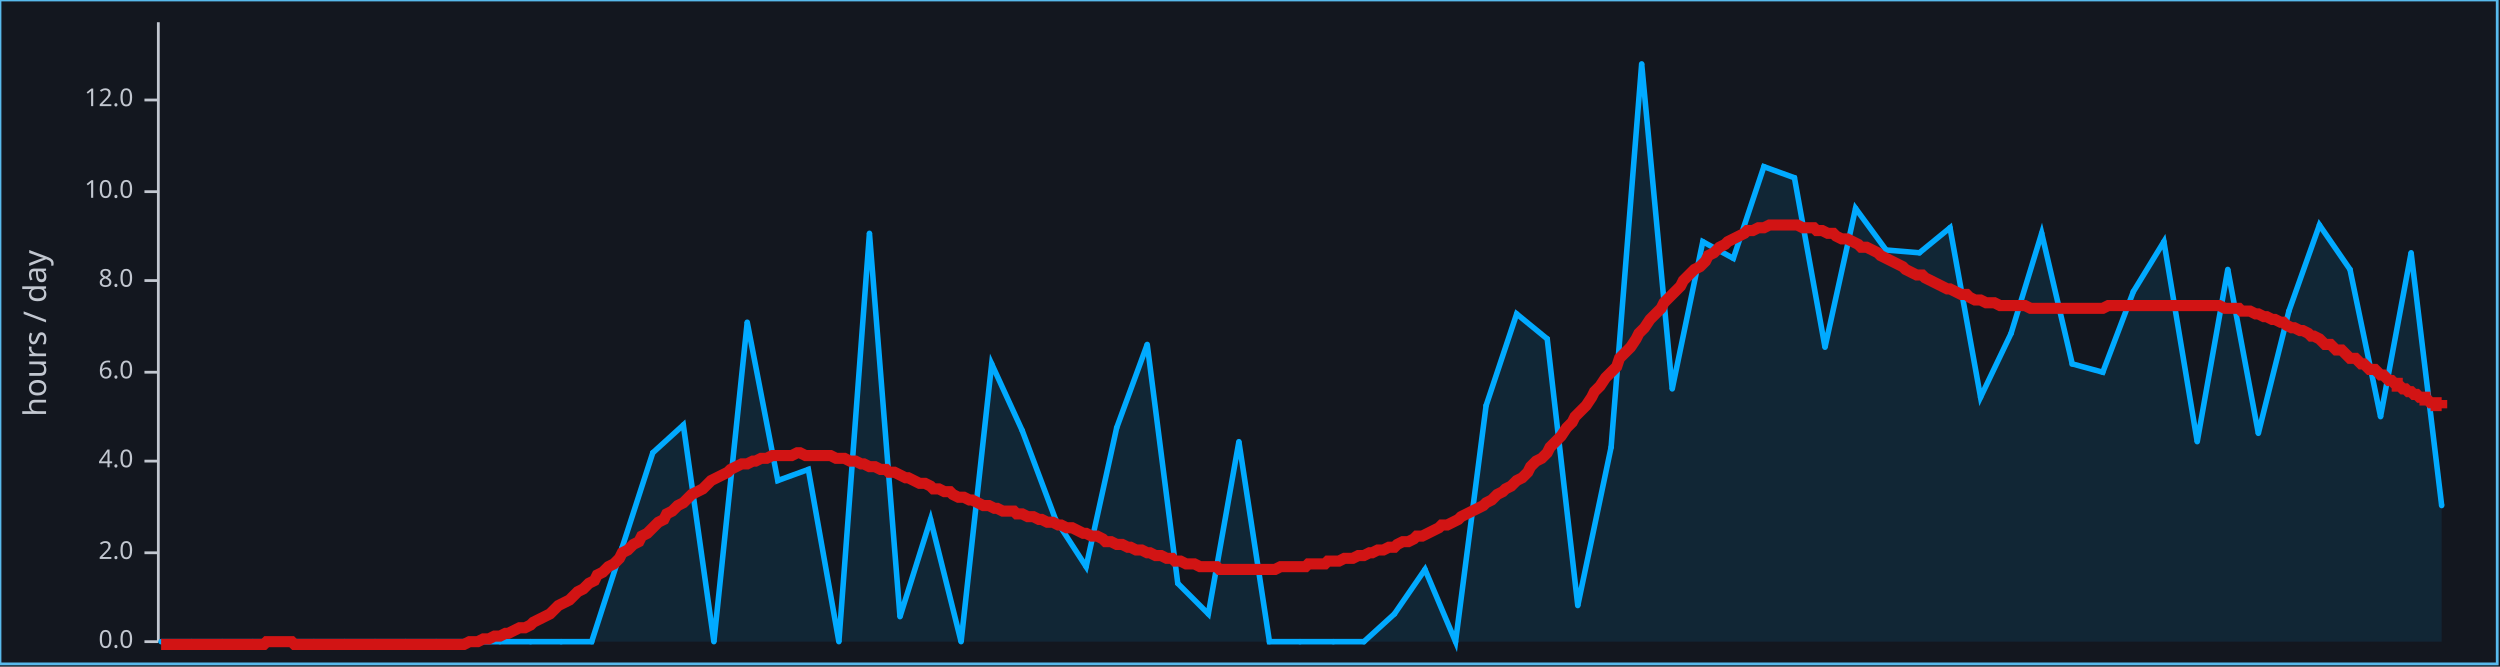
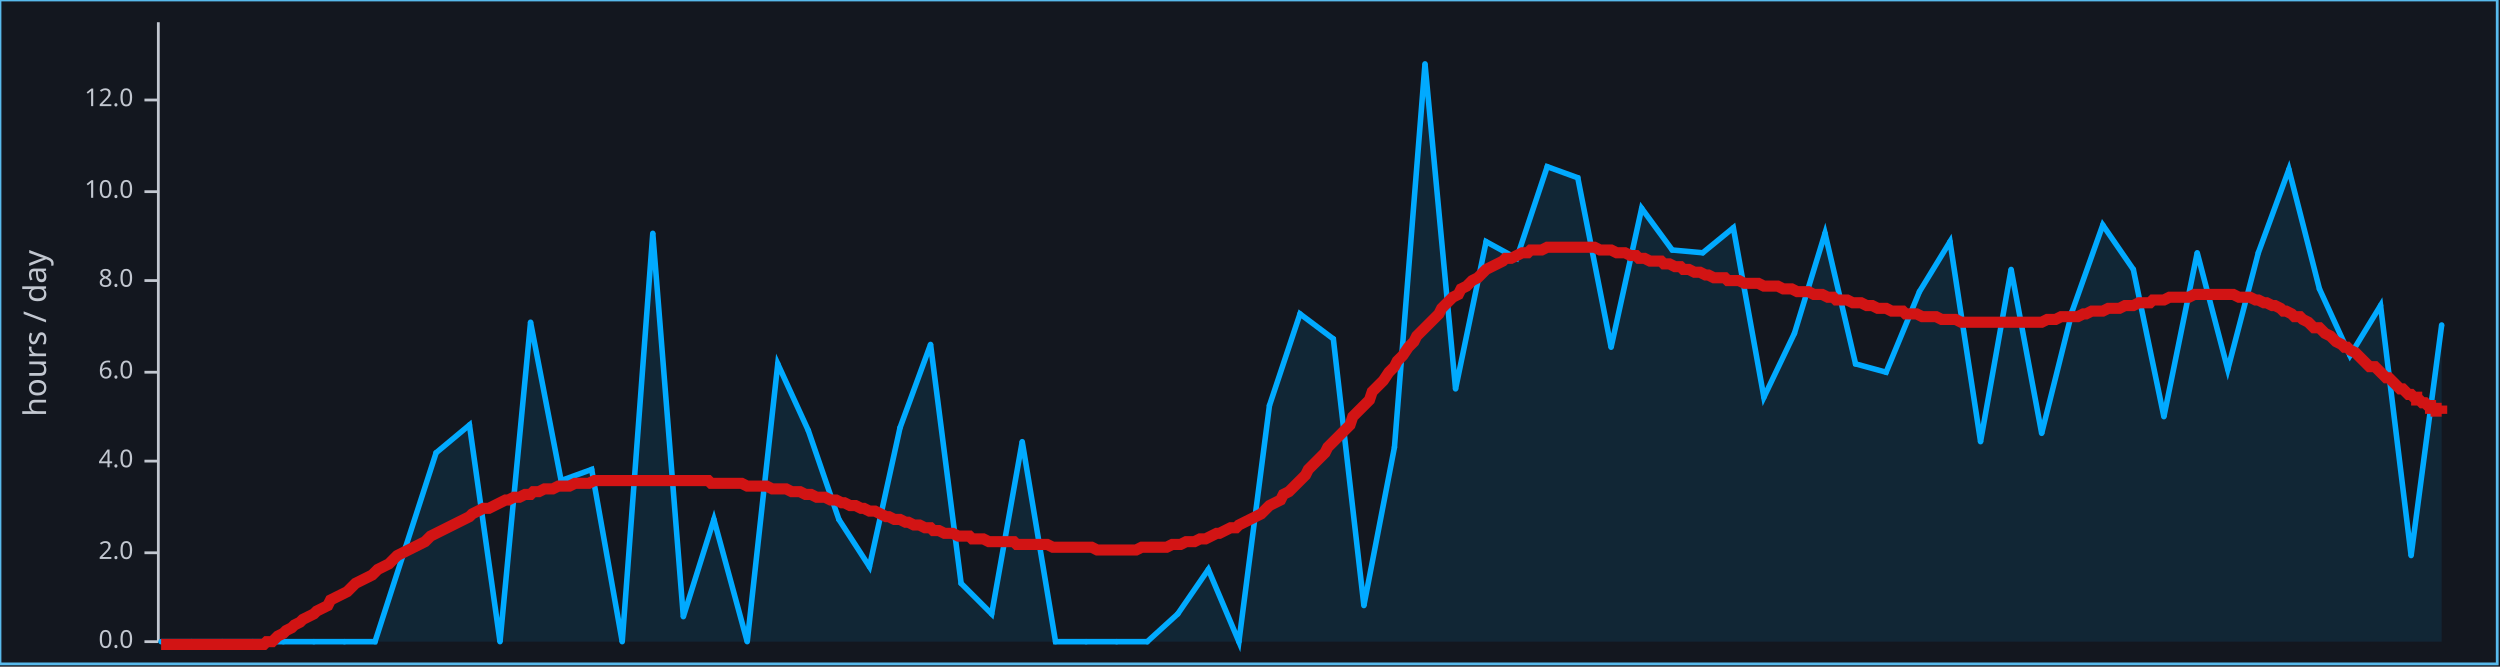
<svg xmlns="http://www.w3.org/2000/svg" width="900" height="240" viewBox="0 0 900 240">
  <rect x="0" y="0" width="900" height="240" opacity="1" fill="#13171F" stroke="none" />
  <rect x="0" y="0" width="899" height="239" opacity="1" fill="none" stroke="#58BAEC" />
  <text x="8" y="120" dy="0.76em" text-anchor="middle" font-family="sans-serif" font-size="11.29" opacity="1" fill="#C2C7D0" transform="rotate(270, 8, 120)">
hours / day
</text>
  <polyline fill="none" opacity="1" stroke="#C2C7D0" stroke-width="1" points="57,8 57,231 " />
  <text x="48" y="231" dy="0.5ex" text-anchor="end" font-family="sans-serif" font-size="8.871" opacity="1" fill="#C2C7D0">
0.0
</text>
  <polyline fill="none" opacity="1" stroke="#C2C7D0" stroke-width="1" points="52,231 57,231 " />
  <text x="48" y="199" dy="0.5ex" text-anchor="end" font-family="sans-serif" font-size="8.871" opacity="1" fill="#C2C7D0">
2.0
</text>
  <polyline fill="none" opacity="1" stroke="#C2C7D0" stroke-width="1" points="52,199 57,199 " />
  <text x="48" y="166" dy="0.5ex" text-anchor="end" font-family="sans-serif" font-size="8.871" opacity="1" fill="#C2C7D0">
4.0
</text>
  <polyline fill="none" opacity="1" stroke="#C2C7D0" stroke-width="1" points="52,166 57,166 " />
  <text x="48" y="134" dy="0.5ex" text-anchor="end" font-family="sans-serif" font-size="8.871" opacity="1" fill="#C2C7D0">
6.0
</text>
  <polyline fill="none" opacity="1" stroke="#C2C7D0" stroke-width="1" points="52,134 57,134 " />
  <text x="48" y="101" dy="0.5ex" text-anchor="end" font-family="sans-serif" font-size="8.871" opacity="1" fill="#C2C7D0">
8.0
</text>
  <polyline fill="none" opacity="1" stroke="#C2C7D0" stroke-width="1" points="52,101 57,101 " />
  <text x="48" y="69" dy="0.5ex" text-anchor="end" font-family="sans-serif" font-size="8.871" opacity="1" fill="#C2C7D0">
10.0
</text>
  <polyline fill="none" opacity="1" stroke="#C2C7D0" stroke-width="1" points="52,69 57,69 " />
  <text x="48" y="36" dy="0.5ex" text-anchor="end" font-family="sans-serif" font-size="8.871" opacity="1" fill="#C2C7D0">
12.0
</text>
  <polyline fill="none" opacity="1" stroke="#C2C7D0" stroke-width="1" points="52,36 57,36 " />
-   <polygon opacity="0.1" fill="#01AAFF" points="58,231 69,231 80,231 91,231 102,231 113,231 124,231 135,231 146,231 157,231 169,231 180,231 191,231 202,231 213,231 224,197 235,163 246,153 257,231 269,116 280,173 291,169 302,231 313,84 324,222 335,187 346,231 357,131 368,155 380,187 391,204 402,154 413,124 424,210 435,221 446,159 457,231 468,231 480,231 491,231 502,221 513,205 524,231 535,146 546,113 557,122 568,218 580,161 591,23 602,140 613,87 624,93 635,60 646,64 657,125 668,75 679,90 691,91 702,82 713,143 724,120 735,84 746,131 757,134 768,105 779,87 791,159 802,97 813,156 824,112 835,81 846,97 857,150 868,91 879,182 879,231 58,231 " />
-   <polyline fill="none" opacity="1" stroke="#01AAFF" stroke-width="2" points="58,231 69,231 80,231 91,231 102,231 113,231 124,231 135,231 146,231 157,231 169,231 180,231 191,231 202,231 213,231 224,197 235,163 246,153 257,231 269,116 280,173 291,169 302,231 313,84 324,222 335,187 346,231 357,131 368,155 380,187 391,204 402,154 413,124 424,210 435,221 446,159 457,231 468,231 480,231 491,231 502,221 513,205 524,231 535,146 546,113 557,122 568,218 580,161 591,23 602,140 613,87 624,93 635,60 646,64 657,125 668,75 679,90 691,91 702,82 713,143 724,120 735,84 746,131 757,134 768,105 779,87 791,159 802,97 813,156 824,112 835,81 846,97 857,150 868,91 879,182 " />
+   <polygon opacity="0.1" fill="#01AAFF" points="58,231 69,231 80,231 91,231 102,231 113,231 124,231 135,231 146,197 157,163 169,153 180,231 191,116 202,173 213,169 224,231 235,84 246,222 257,187 269,231 280,131 291,155 302,187 313,204 324,154 335,124 346,210 357,221 368,159 380,231 391,231 402,231 413,231 424,221 435,205 446,231 457,146 468,113 480,122 491,218 502,161 513,23 524,140 535,87 546,93 557,60 568,64 580,125 591,75 602,90 613,91 624,82 635,143 646,120 657,84 668,131 679,134 691,105 702,87 713,159 724,97 735,156 746,112 757,81 768,97 779,150 791,91 802,133 813,91 824,61 835,104 846,128 857,110 868,200 879,117 879,231 58,231 " />
+   <polyline fill="none" opacity="1" stroke="#01AAFF" stroke-width="2" points="58,231 69,231 80,231 91,231 102,231 113,231 124,231 135,231 146,197 157,163 169,153 180,231 191,116 202,173 213,169 224,231 235,84 246,222 257,187 269,231 280,131 291,155 302,187 313,204 324,154 335,124 346,210 357,221 368,159 380,231 391,231 402,231 413,231 424,221 435,205 446,231 457,146 468,113 480,122 491,218 502,161 513,23 524,140 535,87 546,93 557,60 568,64 580,125 591,75 602,90 613,91 624,82 635,143 646,120 657,84 668,131 679,134 691,105 702,87 713,159 724,97 735,156 746,112 757,81 768,97 779,150 791,91 802,133 813,91 824,61 835,104 846,128 857,110 868,200 879,117 " />
  <circle cx="58" cy="231" r="1" opacity="1" fill="#01AAFF" stroke="none" stroke-width="1" />
  <circle cx="69" cy="231" r="1" opacity="1" fill="#01AAFF" stroke="none" stroke-width="1" />
  <circle cx="80" cy="231" r="1" opacity="1" fill="#01AAFF" stroke="none" stroke-width="1" />
  <circle cx="91" cy="231" r="1" opacity="1" fill="#01AAFF" stroke="none" stroke-width="1" />
  <circle cx="102" cy="231" r="1" opacity="1" fill="#01AAFF" stroke="none" stroke-width="1" />
  <circle cx="113" cy="231" r="1" opacity="1" fill="#01AAFF" stroke="none" stroke-width="1" />
  <circle cx="124" cy="231" r="1" opacity="1" fill="#01AAFF" stroke="none" stroke-width="1" />
  <circle cx="135" cy="231" r="1" opacity="1" fill="#01AAFF" stroke="none" stroke-width="1" />
-   <circle cx="146" cy="231" r="1" opacity="1" fill="#01AAFF" stroke="none" stroke-width="1" />
-   <circle cx="157" cy="231" r="1" opacity="1" fill="#01AAFF" stroke="none" stroke-width="1" />
-   <circle cx="169" cy="231" r="1" opacity="1" fill="#01AAFF" stroke="none" stroke-width="1" />
+   <circle cx="146" cy="197" r="1" opacity="1" fill="#01AAFF" stroke="none" stroke-width="1" />
+   <circle cx="157" cy="163" r="1" opacity="1" fill="#01AAFF" stroke="none" stroke-width="1" />
+   <circle cx="169" cy="153" r="1" opacity="1" fill="#01AAFF" stroke="none" stroke-width="1" />
  <circle cx="180" cy="231" r="1" opacity="1" fill="#01AAFF" stroke="none" stroke-width="1" />
-   <circle cx="191" cy="231" r="1" opacity="1" fill="#01AAFF" stroke="none" stroke-width="1" />
-   <circle cx="202" cy="231" r="1" opacity="1" fill="#01AAFF" stroke="none" stroke-width="1" />
-   <circle cx="213" cy="231" r="1" opacity="1" fill="#01AAFF" stroke="none" stroke-width="1" />
-   <circle cx="224" cy="197" r="1" opacity="1" fill="#01AAFF" stroke="none" stroke-width="1" />
-   <circle cx="235" cy="163" r="1" opacity="1" fill="#01AAFF" stroke="none" stroke-width="1" />
-   <circle cx="246" cy="153" r="1" opacity="1" fill="#01AAFF" stroke="none" stroke-width="1" />
-   <circle cx="257" cy="231" r="1" opacity="1" fill="#01AAFF" stroke="none" stroke-width="1" />
-   <circle cx="269" cy="116" r="1" opacity="1" fill="#01AAFF" stroke="none" stroke-width="1" />
-   <circle cx="280" cy="173" r="1" opacity="1" fill="#01AAFF" stroke="none" stroke-width="1" />
-   <circle cx="291" cy="169" r="1" opacity="1" fill="#01AAFF" stroke="none" stroke-width="1" />
-   <circle cx="302" cy="231" r="1" opacity="1" fill="#01AAFF" stroke="none" stroke-width="1" />
-   <circle cx="313" cy="84" r="1" opacity="1" fill="#01AAFF" stroke="none" stroke-width="1" />
-   <circle cx="324" cy="222" r="1" opacity="1" fill="#01AAFF" stroke="none" stroke-width="1" />
-   <circle cx="335" cy="187" r="1" opacity="1" fill="#01AAFF" stroke="none" stroke-width="1" />
-   <circle cx="346" cy="231" r="1" opacity="1" fill="#01AAFF" stroke="none" stroke-width="1" />
-   <circle cx="357" cy="131" r="1" opacity="1" fill="#01AAFF" stroke="none" stroke-width="1" />
-   <circle cx="368" cy="155" r="1" opacity="1" fill="#01AAFF" stroke="none" stroke-width="1" />
-   <circle cx="380" cy="187" r="1" opacity="1" fill="#01AAFF" stroke="none" stroke-width="1" />
-   <circle cx="391" cy="204" r="1" opacity="1" fill="#01AAFF" stroke="none" stroke-width="1" />
-   <circle cx="402" cy="154" r="1" opacity="1" fill="#01AAFF" stroke="none" stroke-width="1" />
-   <circle cx="413" cy="124" r="1" opacity="1" fill="#01AAFF" stroke="none" stroke-width="1" />
-   <circle cx="424" cy="210" r="1" opacity="1" fill="#01AAFF" stroke="none" stroke-width="1" />
-   <circle cx="435" cy="221" r="1" opacity="1" fill="#01AAFF" stroke="none" stroke-width="1" />
-   <circle cx="446" cy="159" r="1" opacity="1" fill="#01AAFF" stroke="none" stroke-width="1" />
-   <circle cx="457" cy="231" r="1" opacity="1" fill="#01AAFF" stroke="none" stroke-width="1" />
-   <circle cx="468" cy="231" r="1" opacity="1" fill="#01AAFF" stroke="none" stroke-width="1" />
-   <circle cx="480" cy="231" r="1" opacity="1" fill="#01AAFF" stroke="none" stroke-width="1" />
-   <circle cx="491" cy="231" r="1" opacity="1" fill="#01AAFF" stroke="none" stroke-width="1" />
-   <circle cx="502" cy="221" r="1" opacity="1" fill="#01AAFF" stroke="none" stroke-width="1" />
-   <circle cx="513" cy="205" r="1" opacity="1" fill="#01AAFF" stroke="none" stroke-width="1" />
-   <circle cx="524" cy="231" r="1" opacity="1" fill="#01AAFF" stroke="none" stroke-width="1" />
-   <circle cx="535" cy="146" r="1" opacity="1" fill="#01AAFF" stroke="none" stroke-width="1" />
-   <circle cx="546" cy="113" r="1" opacity="1" fill="#01AAFF" stroke="none" stroke-width="1" />
-   <circle cx="557" cy="122" r="1" opacity="1" fill="#01AAFF" stroke="none" stroke-width="1" />
-   <circle cx="568" cy="218" r="1" opacity="1" fill="#01AAFF" stroke="none" stroke-width="1" />
-   <circle cx="580" cy="161" r="1" opacity="1" fill="#01AAFF" stroke="none" stroke-width="1" />
-   <circle cx="591" cy="23" r="1" opacity="1" fill="#01AAFF" stroke="none" stroke-width="1" />
-   <circle cx="602" cy="140" r="1" opacity="1" fill="#01AAFF" stroke="none" stroke-width="1" />
-   <circle cx="613" cy="87" r="1" opacity="1" fill="#01AAFF" stroke="none" stroke-width="1" />
-   <circle cx="624" cy="93" r="1" opacity="1" fill="#01AAFF" stroke="none" stroke-width="1" />
-   <circle cx="635" cy="60" r="1" opacity="1" fill="#01AAFF" stroke="none" stroke-width="1" />
-   <circle cx="646" cy="64" r="1" opacity="1" fill="#01AAFF" stroke="none" stroke-width="1" />
-   <circle cx="657" cy="125" r="1" opacity="1" fill="#01AAFF" stroke="none" stroke-width="1" />
-   <circle cx="668" cy="75" r="1" opacity="1" fill="#01AAFF" stroke="none" stroke-width="1" />
-   <circle cx="679" cy="90" r="1" opacity="1" fill="#01AAFF" stroke="none" stroke-width="1" />
-   <circle cx="691" cy="91" r="1" opacity="1" fill="#01AAFF" stroke="none" stroke-width="1" />
-   <circle cx="702" cy="82" r="1" opacity="1" fill="#01AAFF" stroke="none" stroke-width="1" />
-   <circle cx="713" cy="143" r="1" opacity="1" fill="#01AAFF" stroke="none" stroke-width="1" />
-   <circle cx="724" cy="120" r="1" opacity="1" fill="#01AAFF" stroke="none" stroke-width="1" />
-   <circle cx="735" cy="84" r="1" opacity="1" fill="#01AAFF" stroke="none" stroke-width="1" />
-   <circle cx="746" cy="131" r="1" opacity="1" fill="#01AAFF" stroke="none" stroke-width="1" />
-   <circle cx="757" cy="134" r="1" opacity="1" fill="#01AAFF" stroke="none" stroke-width="1" />
-   <circle cx="768" cy="105" r="1" opacity="1" fill="#01AAFF" stroke="none" stroke-width="1" />
-   <circle cx="779" cy="87" r="1" opacity="1" fill="#01AAFF" stroke="none" stroke-width="1" />
-   <circle cx="791" cy="159" r="1" opacity="1" fill="#01AAFF" stroke="none" stroke-width="1" />
-   <circle cx="802" cy="97" r="1" opacity="1" fill="#01AAFF" stroke="none" stroke-width="1" />
-   <circle cx="813" cy="156" r="1" opacity="1" fill="#01AAFF" stroke="none" stroke-width="1" />
-   <circle cx="824" cy="112" r="1" opacity="1" fill="#01AAFF" stroke="none" stroke-width="1" />
-   <circle cx="835" cy="81" r="1" opacity="1" fill="#01AAFF" stroke="none" stroke-width="1" />
-   <circle cx="846" cy="97" r="1" opacity="1" fill="#01AAFF" stroke="none" stroke-width="1" />
-   <circle cx="857" cy="150" r="1" opacity="1" fill="#01AAFF" stroke="none" stroke-width="1" />
-   <circle cx="868" cy="91" r="1" opacity="1" fill="#01AAFF" stroke="none" stroke-width="1" />
-   <circle cx="879" cy="182" r="1" opacity="1" fill="#01AAFF" stroke="none" stroke-width="1" />
-   <polyline fill="none" opacity="1" stroke="#D21414" stroke-width="4" points="58,232 58,232 58,232 59,232 59,232 60,232 60,232 61,232 61,232 61,232 62,232 63,232 63,232 64,232 64,232 65,232 65,232 66,232 67,232 67,232 68,232 69,232 69,232 70,232 71,232 71,232 72,232 73,232 74,232 75,232 75,232 76,232 77,232 78,232 79,232 80,232 81,232 82,232 83,232 84,232 85,232 86,232 87,232 88,232 89,232 90,232 91,232 93,232 94,232 95,232 96,231 98,231 99,231 100,231 102,231 103,231 105,231 106,232 108,232 109,232 111,232 113,232 114,232 116,232 118,232 119,232 121,232 123,232 125,232 126,232 128,232 130,232 132,232 134,232 136,232 138,232 140,232 141,232 143,232 145,232 147,232 149,232 151,232 153,232 155,232 157,232 159,232 161,232 163,232 165,232 167,232 169,231 170,231 172,231 174,230 176,230 178,229 180,229 182,228 183,228 185,227 187,226 189,226 191,225 192,224 194,223 196,222 198,221 199,220 201,218 203,217 205,216 207,214 208,213 210,212 212,210 214,209 215,207 217,206 219,204 221,203 223,201 224,199 226,198 228,196 230,195 231,193 233,192 235,190 237,188 239,187 240,185 242,184 244,182 246,181 247,180 249,178 251,177 253,176 255,174 256,173 258,172 260,171 262,170 263,169 265,168 267,167 269,167 271,166 272,166 274,165 276,165 278,164 279,164 281,164 283,164 285,164 287,163 288,163 290,164 292,164 294,164 295,164 297,164 299,164 301,165 303,165 304,165 306,166 308,166 310,167 311,167 313,168 315,168 317,169 319,169 320,170 322,170 324,171 326,172 327,172 329,173 331,174 333,174 335,175 336,176 338,176 340,177 342,177 343,178 345,179 347,179 349,180 350,180 352,181 354,182 356,182 358,183 359,183 361,184 363,184 365,184 366,185 368,185 370,186 372,186 374,187 375,187 377,188 379,188 381,189 382,189 384,190 386,190 388,191 390,192 391,192 393,193 395,193 397,194 398,195 400,195 402,196 404,196 406,197 407,197 409,198 411,198 413,199 414,199 416,200 418,200 420,201 422,201 423,202 425,202 427,203 429,203 430,203 432,204 434,204 436,204 438,204 439,205 441,205 443,205 445,205 446,205 448,205 450,205 452,205 454,205 455,205 457,205 459,205 461,204 462,204 464,204 466,204 468,204 470,204 471,203 473,203 475,203 477,203 478,202 480,202 482,202 484,201 486,201 487,201 489,200 491,200 493,199 494,199 496,198 498,198 500,197 502,197 503,196 505,195 507,195 509,194 510,193 512,193 514,192 516,191 518,190 519,189 521,189 523,188 525,187 526,186 528,185 530,184 532,183 534,182 535,181 537,180 539,178 541,177 542,176 544,175 546,173 548,172 550,170 551,168 553,166 555,165 557,163 558,161 560,159 562,157 564,154 566,152 567,150 569,148 571,146 573,143 574,141 576,139 578,136 580,134 582,132 583,129 585,127 587,125 589,122 590,120 592,118 594,115 596,113 598,111 599,109 601,107 603,105 605,103 606,101 608,99 610,97 612,96 614,94 615,92 617,91 619,89 621,88 622,87 624,86 626,85 628,84 629,83 631,83 633,82 635,82 637,81 638,81 640,81 642,81 644,81 645,81 647,81 649,82 651,82 653,82 654,83 656,83 658,84 660,84 661,85 663,86 665,86 667,87 669,88 670,89 672,89 674,90 676,91 677,92 679,93 681,94 683,95 685,96 686,97 688,98 690,99 692,99 693,100 695,101 697,102 699,103 701,104 702,104 704,105 706,106 708,106 709,107 711,108 713,108 715,109 717,109 718,109 720,110 722,110 724,110 726,110 727,110 729,110 731,111 733,111 735,111 737,111 738,111 740,111 742,111 744,111 746,111 748,111 750,111 751,111 753,111 755,111 757,111 759,110 761,110 763,110 765,110 766,110 768,110 770,110 772,110 774,110 775,110 777,110 779,110 781,110 783,110 784,110 786,110 788,110 790,110 791,110 793,110 795,110 796,110 798,110 799,110 801,111 803,111 804,111 806,111 807,112 809,112 810,112 812,113 813,113 815,114 816,114 818,115 819,115 821,116 822,116 823,117 825,118 826,118 828,119 829,119 831,120 832,121 833,121 835,122 836,123 837,124 839,124 840,125 841,126 843,126 844,127 845,128 846,129 848,129 849,130 850,131 851,131 852,132 853,133 855,133 856,134 857,135 858,135 859,136 860,137 861,137 862,138 863,138 863,139 864,139 865,140 866,140 867,141 868,141 868,141 869,142 870,142 870,142 871,143 871,143 872,143 873,143 873,144 873,144 874,144 874,144 875,145 875,145 875,145 876,145 876,145 876,145 876,145 877,145 877,146 877,146 877,146 877,146 878,146 878,146 878,146 878,146 878,146 878,146 878,146 878,146 878,146 878,146 878,146 878,146 879,146 879,146 879,146 879,146 879,146 879,147 879,147 879,147 879,147 879,147 879,147 879,147 879,147 879,147 879,147 " />
+   <circle cx="191" cy="116" r="1" opacity="1" fill="#01AAFF" stroke="none" stroke-width="1" />
+   <circle cx="202" cy="173" r="1" opacity="1" fill="#01AAFF" stroke="none" stroke-width="1" />
+   <circle cx="213" cy="169" r="1" opacity="1" fill="#01AAFF" stroke="none" stroke-width="1" />
+   <circle cx="224" cy="231" r="1" opacity="1" fill="#01AAFF" stroke="none" stroke-width="1" />
+   <circle cx="235" cy="84" r="1" opacity="1" fill="#01AAFF" stroke="none" stroke-width="1" />
+   <circle cx="246" cy="222" r="1" opacity="1" fill="#01AAFF" stroke="none" stroke-width="1" />
+   <circle cx="257" cy="187" r="1" opacity="1" fill="#01AAFF" stroke="none" stroke-width="1" />
+   <circle cx="269" cy="231" r="1" opacity="1" fill="#01AAFF" stroke="none" stroke-width="1" />
+   <circle cx="280" cy="131" r="1" opacity="1" fill="#01AAFF" stroke="none" stroke-width="1" />
+   <circle cx="291" cy="155" r="1" opacity="1" fill="#01AAFF" stroke="none" stroke-width="1" />
+   <circle cx="302" cy="187" r="1" opacity="1" fill="#01AAFF" stroke="none" stroke-width="1" />
+   <circle cx="313" cy="204" r="1" opacity="1" fill="#01AAFF" stroke="none" stroke-width="1" />
+   <circle cx="324" cy="154" r="1" opacity="1" fill="#01AAFF" stroke="none" stroke-width="1" />
+   <circle cx="335" cy="124" r="1" opacity="1" fill="#01AAFF" stroke="none" stroke-width="1" />
+   <circle cx="346" cy="210" r="1" opacity="1" fill="#01AAFF" stroke="none" stroke-width="1" />
+   <circle cx="357" cy="221" r="1" opacity="1" fill="#01AAFF" stroke="none" stroke-width="1" />
+   <circle cx="368" cy="159" r="1" opacity="1" fill="#01AAFF" stroke="none" stroke-width="1" />
+   <circle cx="380" cy="231" r="1" opacity="1" fill="#01AAFF" stroke="none" stroke-width="1" />
+   <circle cx="391" cy="231" r="1" opacity="1" fill="#01AAFF" stroke="none" stroke-width="1" />
+   <circle cx="402" cy="231" r="1" opacity="1" fill="#01AAFF" stroke="none" stroke-width="1" />
+   <circle cx="413" cy="231" r="1" opacity="1" fill="#01AAFF" stroke="none" stroke-width="1" />
+   <circle cx="424" cy="221" r="1" opacity="1" fill="#01AAFF" stroke="none" stroke-width="1" />
+   <circle cx="435" cy="205" r="1" opacity="1" fill="#01AAFF" stroke="none" stroke-width="1" />
+   <circle cx="446" cy="231" r="1" opacity="1" fill="#01AAFF" stroke="none" stroke-width="1" />
+   <circle cx="457" cy="146" r="1" opacity="1" fill="#01AAFF" stroke="none" stroke-width="1" />
+   <circle cx="468" cy="113" r="1" opacity="1" fill="#01AAFF" stroke="none" stroke-width="1" />
+   <circle cx="480" cy="122" r="1" opacity="1" fill="#01AAFF" stroke="none" stroke-width="1" />
+   <circle cx="491" cy="218" r="1" opacity="1" fill="#01AAFF" stroke="none" stroke-width="1" />
+   <circle cx="502" cy="161" r="1" opacity="1" fill="#01AAFF" stroke="none" stroke-width="1" />
+   <circle cx="513" cy="23" r="1" opacity="1" fill="#01AAFF" stroke="none" stroke-width="1" />
+   <circle cx="524" cy="140" r="1" opacity="1" fill="#01AAFF" stroke="none" stroke-width="1" />
+   <circle cx="535" cy="87" r="1" opacity="1" fill="#01AAFF" stroke="none" stroke-width="1" />
+   <circle cx="546" cy="93" r="1" opacity="1" fill="#01AAFF" stroke="none" stroke-width="1" />
+   <circle cx="557" cy="60" r="1" opacity="1" fill="#01AAFF" stroke="none" stroke-width="1" />
+   <circle cx="568" cy="64" r="1" opacity="1" fill="#01AAFF" stroke="none" stroke-width="1" />
+   <circle cx="580" cy="125" r="1" opacity="1" fill="#01AAFF" stroke="none" stroke-width="1" />
+   <circle cx="591" cy="75" r="1" opacity="1" fill="#01AAFF" stroke="none" stroke-width="1" />
+   <circle cx="602" cy="90" r="1" opacity="1" fill="#01AAFF" stroke="none" stroke-width="1" />
+   <circle cx="613" cy="91" r="1" opacity="1" fill="#01AAFF" stroke="none" stroke-width="1" />
+   <circle cx="624" cy="82" r="1" opacity="1" fill="#01AAFF" stroke="none" stroke-width="1" />
+   <circle cx="635" cy="143" r="1" opacity="1" fill="#01AAFF" stroke="none" stroke-width="1" />
+   <circle cx="646" cy="120" r="1" opacity="1" fill="#01AAFF" stroke="none" stroke-width="1" />
+   <circle cx="657" cy="84" r="1" opacity="1" fill="#01AAFF" stroke="none" stroke-width="1" />
+   <circle cx="668" cy="131" r="1" opacity="1" fill="#01AAFF" stroke="none" stroke-width="1" />
+   <circle cx="679" cy="134" r="1" opacity="1" fill="#01AAFF" stroke="none" stroke-width="1" />
+   <circle cx="691" cy="105" r="1" opacity="1" fill="#01AAFF" stroke="none" stroke-width="1" />
+   <circle cx="702" cy="87" r="1" opacity="1" fill="#01AAFF" stroke="none" stroke-width="1" />
+   <circle cx="713" cy="159" r="1" opacity="1" fill="#01AAFF" stroke="none" stroke-width="1" />
+   <circle cx="724" cy="97" r="1" opacity="1" fill="#01AAFF" stroke="none" stroke-width="1" />
+   <circle cx="735" cy="156" r="1" opacity="1" fill="#01AAFF" stroke="none" stroke-width="1" />
+   <circle cx="746" cy="112" r="1" opacity="1" fill="#01AAFF" stroke="none" stroke-width="1" />
+   <circle cx="757" cy="81" r="1" opacity="1" fill="#01AAFF" stroke="none" stroke-width="1" />
+   <circle cx="768" cy="97" r="1" opacity="1" fill="#01AAFF" stroke="none" stroke-width="1" />
+   <circle cx="779" cy="150" r="1" opacity="1" fill="#01AAFF" stroke="none" stroke-width="1" />
+   <circle cx="791" cy="91" r="1" opacity="1" fill="#01AAFF" stroke="none" stroke-width="1" />
+   <circle cx="802" cy="133" r="1" opacity="1" fill="#01AAFF" stroke="none" stroke-width="1" />
+   <circle cx="813" cy="91" r="1" opacity="1" fill="#01AAFF" stroke="none" stroke-width="1" />
+   <circle cx="824" cy="61" r="1" opacity="1" fill="#01AAFF" stroke="none" stroke-width="1" />
+   <circle cx="835" cy="104" r="1" opacity="1" fill="#01AAFF" stroke="none" stroke-width="1" />
+   <circle cx="846" cy="128" r="1" opacity="1" fill="#01AAFF" stroke="none" stroke-width="1" />
+   <circle cx="857" cy="110" r="1" opacity="1" fill="#01AAFF" stroke="none" stroke-width="1" />
+   <circle cx="868" cy="200" r="1" opacity="1" fill="#01AAFF" stroke="none" stroke-width="1" />
+   <circle cx="879" cy="117" r="1" opacity="1" fill="#01AAFF" stroke="none" stroke-width="1" />
+   <polyline fill="none" opacity="1" stroke="#D21414" stroke-width="4" points="58,232 58,232 58,232 59,232 59,232 60,232 60,232 61,232 61,232 61,232 62,232 63,232 63,232 64,232 64,232 65,232 65,232 66,232 67,232 67,232 68,232 69,232 69,232 70,232 71,232 71,232 72,232 73,232 74,232 75,232 75,232 76,232 77,232 78,232 79,232 80,232 81,232 82,232 83,232 84,232 85,232 86,232 87,232 88,232 89,232 90,232 91,232 93,232 94,232 95,232 96,231 98,231 99,230 100,229 102,228 103,227 105,226 106,225 108,224 109,223 111,222 113,221 114,220 116,219 118,218 119,216 121,215 123,214 125,213 126,212 128,210 130,209 132,208 134,207 136,205 138,204 140,203 141,202 143,200 145,199 147,198 149,197 151,196 153,195 155,193 157,192 159,191 161,190 163,189 165,188 167,187 169,186 170,185 172,184 174,183 176,183 178,182 180,181 182,180 183,180 185,179 187,179 189,178 191,178 192,177 194,177 196,176 198,176 199,176 201,175 203,175 205,175 207,174 208,174 210,174 212,174 214,173 215,173 217,173 219,173 221,173 223,173 224,173 226,173 228,173 230,173 231,173 233,173 235,173 237,173 239,173 240,173 242,173 244,173 246,173 247,173 249,173 251,173 253,173 255,173 256,174 258,174 260,174 262,174 263,174 265,174 267,174 269,175 271,175 272,175 274,175 276,175 278,176 279,176 281,176 283,176 285,177 287,177 288,177 290,178 292,178 294,179 295,179 297,179 299,180 301,180 303,181 304,181 306,182 308,182 310,183 311,183 313,184 315,184 317,185 319,186 320,186 322,187 324,187 326,188 327,188 329,189 331,189 333,190 335,190 336,191 338,191 340,192 342,192 343,192 345,193 347,193 349,193 350,194 352,194 354,194 356,195 358,195 359,195 361,195 363,195 365,195 366,196 368,196 370,196 372,196 374,196 375,196 377,196 379,197 381,197 382,197 384,197 386,197 388,197 390,197 391,197 393,197 395,198 397,198 398,198 400,198 402,198 404,198 406,198 407,198 409,198 411,197 413,197 414,197 416,197 418,197 420,197 422,196 423,196 425,196 427,195 429,195 430,195 432,194 434,194 436,193 438,192 439,192 441,191 443,190 445,190 446,189 448,188 450,187 452,186 454,185 455,184 457,182 459,181 461,180 462,178 464,177 466,175 468,173 470,171 471,169 473,167 475,165 477,163 478,161 480,159 482,157 484,155 486,153 487,150 489,148 491,146 493,144 494,141 496,139 498,137 500,134 502,132 503,130 505,128 507,125 509,123 510,121 512,119 514,117 516,115 518,113 519,111 521,109 523,107 525,106 526,104 528,103 530,101 532,100 534,98 535,97 537,96 539,95 541,94 542,93 544,93 546,92 548,91 550,91 551,90 553,90 555,90 557,89 558,89 560,89 562,89 564,89 566,89 567,89 569,89 571,89 573,89 574,89 576,90 578,90 580,90 582,91 583,91 585,91 587,92 589,92 590,93 592,93 594,94 596,94 598,94 599,95 601,95 603,96 605,96 606,97 608,97 610,98 612,98 614,99 615,99 617,100 619,100 621,100 622,101 624,101 626,101 628,102 629,102 631,102 633,102 635,103 637,103 638,103 640,103 642,104 644,104 645,104 647,105 649,105 651,105 653,106 654,106 656,106 658,107 660,107 661,108 663,108 665,108 667,109 669,109 670,109 672,110 674,110 676,111 677,111 679,111 681,112 683,112 685,112 686,113 688,113 690,113 692,114 693,114 695,114 697,114 699,115 701,115 702,115 704,115 706,116 708,116 709,116 711,116 713,116 715,116 717,116 718,116 720,116 722,116 724,116 726,116 727,116 729,116 731,116 733,116 735,116 737,115 738,115 740,115 742,114 744,114 746,114 748,114 750,113 751,113 753,112 755,112 757,112 759,111 761,111 763,111 765,110 766,110 768,110 770,109 772,109 774,109 775,108 777,108 779,108 781,107 783,107 784,107 786,107 788,107 790,106 791,106 793,106 795,106 796,106 798,106 799,106 801,106 803,106 804,106 806,107 807,107 809,107 810,107 812,108 813,108 815,109 816,109 818,110 819,110 821,111 822,112 823,112 825,113 826,114 828,114 829,115 831,116 832,117 833,118 835,118 836,119 837,120 839,121 840,122 841,123 843,124 844,125 845,125 846,126 848,127 849,128 850,129 851,130 852,131 853,132 855,132 856,133 857,134 858,135 859,136 860,136 861,137 862,138 863,139 863,139 864,140 865,140 866,141 867,142 868,142 868,142 869,143 870,143 870,144 871,144 871,144 872,145 873,145 873,145 873,145 874,146 874,146 875,146 875,146 875,147 876,147 876,147 876,147 876,147 877,147 877,147 877,148 877,148 877,148 878,148 878,148 878,148 878,148 878,148 878,148 878,148 878,148 878,148 878,148 878,148 878,148 879,148 879,148 879,148 879,148 879,148 879,149 879,149 879,149 879,149 879,149 879,149 879,149 879,149 879,149 879,149 " />
</svg>
